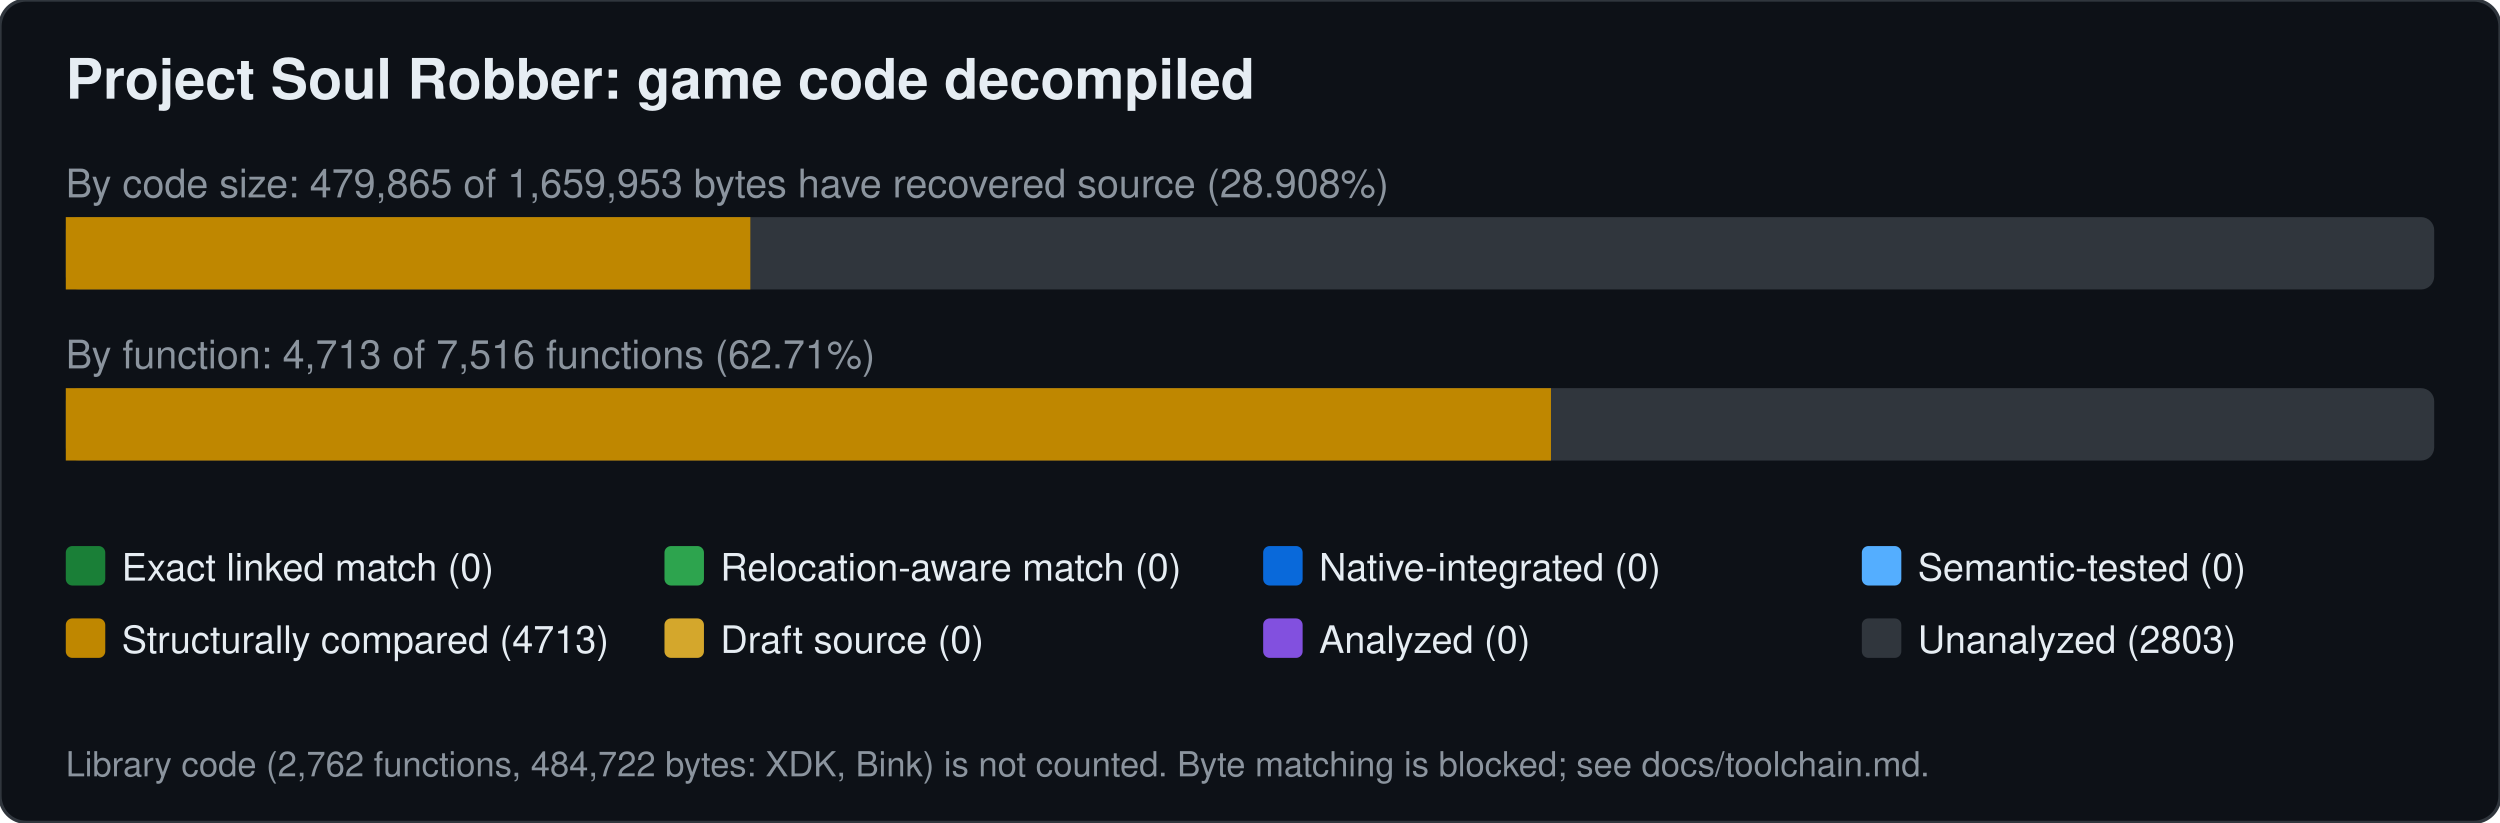
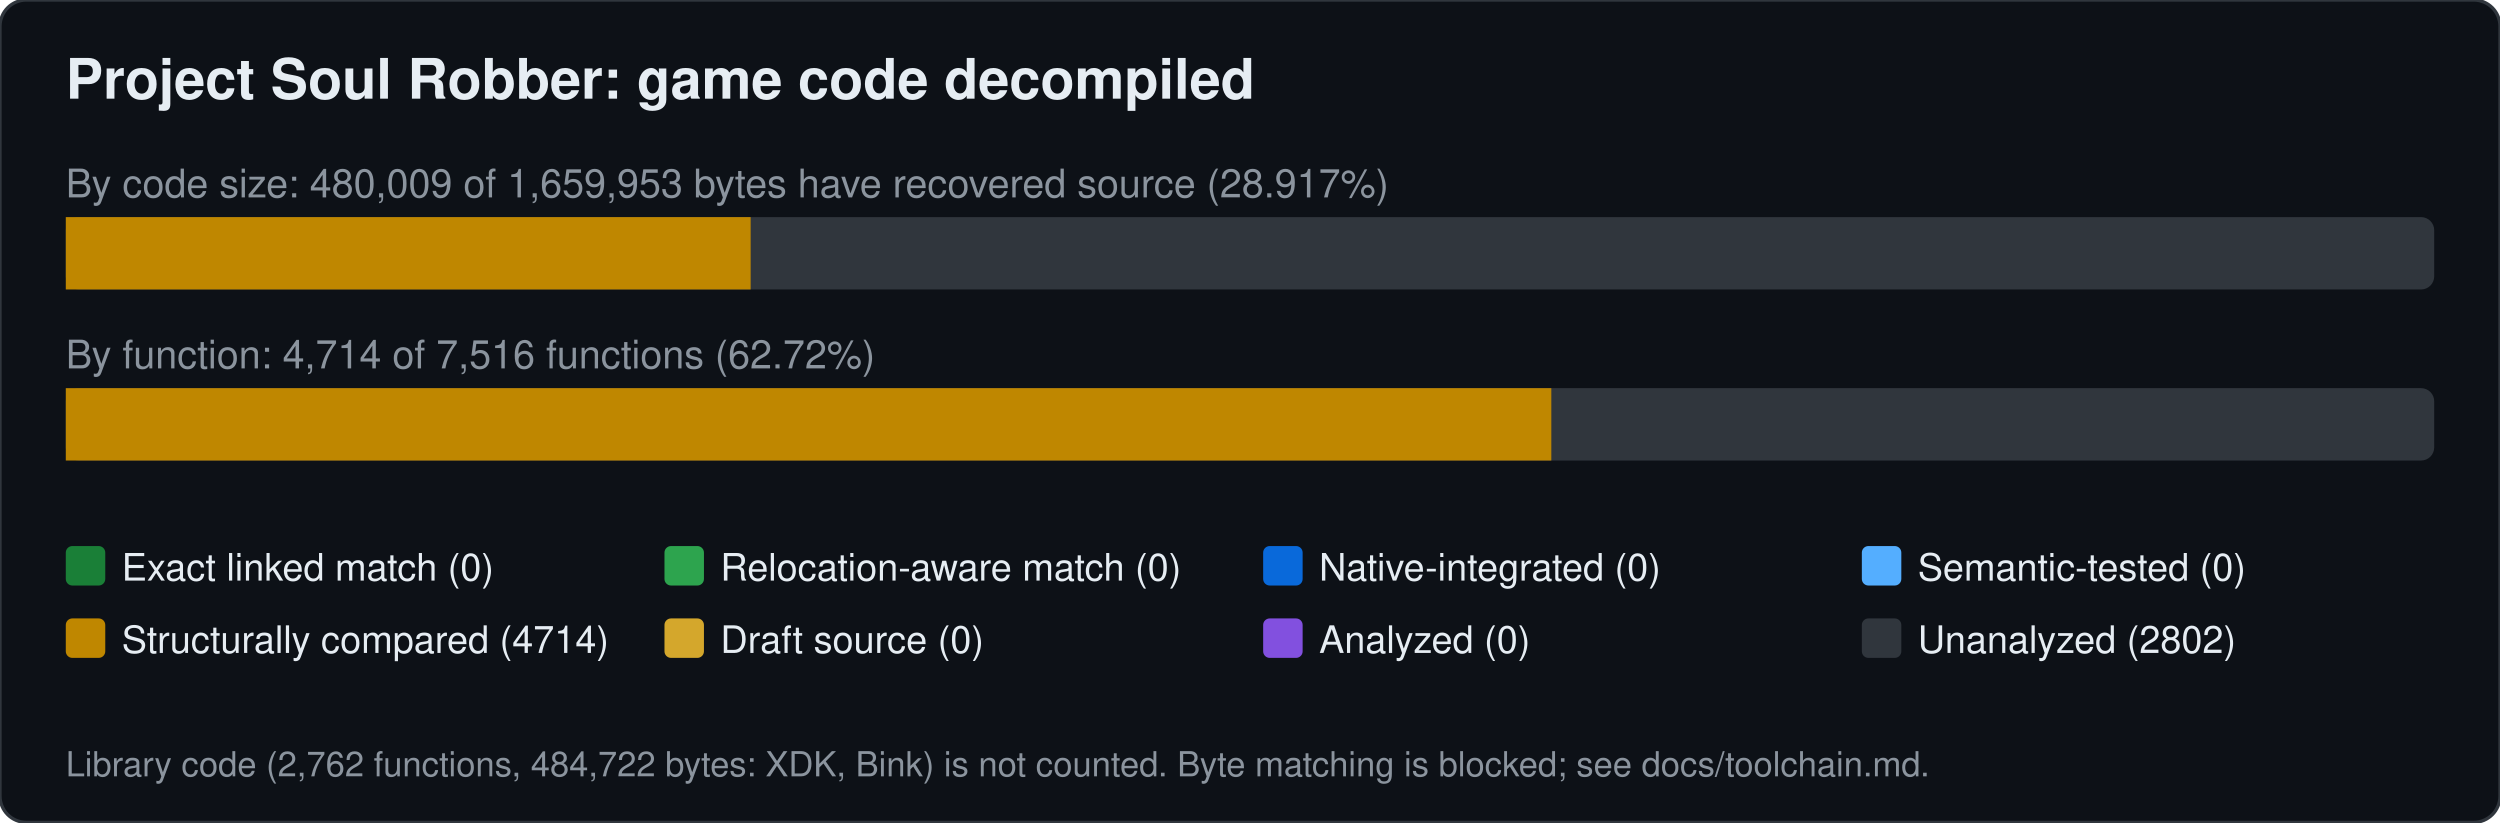
<svg xmlns="http://www.w3.org/2000/svg" width="760" height="250" viewBox="0 0 760 250" font-family="Segoe UI,Helvetica,Arial,sans-serif">
  <rect width="760" height="250" rx="8" fill="#0d1117" stroke="#30363d" />
  <text x="20" y="30" font-size="17" font-weight="600" fill="#e6edf3">Project Soul Robber: game code decompiled</text>
-   <text x="20" y="60" font-size="12" fill="#8b949e">By code size: 479,865 of 1,659,953 bytes have recovered source (28.908%)</text>
+   <text x="20" y="60" font-size="12" fill="#8b949e">By code size: 480,009 of 1,659,953 bytes have recovered source (28.917%)</text>
  <rect x="20" y="66" width="720" height="22" rx="4" fill="#30363d" />
-   <rect x="20.0" y="66" width="208.1" height="22" fill="#bf8700" />
-   <text x="20" y="112" font-size="12" fill="#8b949e">By function: 4,713 of 7,516 functions (62.71%)</text>
+   <rect x="20.0" y="66" width="208.2" height="22" fill="#bf8700" />
+   <text x="20" y="112" font-size="12" fill="#8b949e">By function: 4,714 of 7,516 functions (62.72%)</text>
  <rect x="20" y="118" width="720" height="22" rx="4" fill="#30363d" />
-   <rect x="20.0" y="118" width="451.5" height="22" fill="#bf8700" />
+   <rect x="20.0" y="118" width="451.6" height="22" fill="#bf8700" />
  <rect x="20" y="166" width="12" height="12" rx="2" fill="#1a7f37" />
  <text x="37" y="176.5" font-size="11.5" fill="#e6edf3">Exact linked match (0)</text>
  <rect x="202" y="166" width="12" height="12" rx="2" fill="#2da44e" />
  <text x="219" y="176.5" font-size="11.5" fill="#e6edf3">Relocation-aware match (0)</text>
  <rect x="384" y="166" width="12" height="12" rx="2" fill="#0969da" />
  <text x="401" y="176.5" font-size="11.5" fill="#e6edf3">Native-integrated (0)</text>
  <rect x="566" y="166" width="12" height="12" rx="2" fill="#54aeff" />
  <text x="583" y="176.5" font-size="11.5" fill="#e6edf3">Semantic-tested (0)</text>
  <rect x="20" y="188" width="12" height="12" rx="2" fill="#bf8700" />
-   <text x="37" y="198.5" font-size="11.5" fill="#e6edf3">Structurally compared (4713)</text>
+   <text x="37" y="198.5" font-size="11.5" fill="#e6edf3">Structurally compared (4714)</text>
  <rect x="202" y="188" width="12" height="12" rx="2" fill="#d4a72c" />
  <text x="219" y="198.5" font-size="11.5" fill="#e6edf3">Draft source (0)</text>
  <rect x="384" y="188" width="12" height="12" rx="2" fill="#8250df" />
  <text x="401" y="198.5" font-size="11.5" fill="#e6edf3">Analyzed (0)</text>
  <rect x="566" y="188" width="12" height="12" rx="2" fill="#30363d" />
-   <text x="583" y="198.5" font-size="11.5" fill="#e6edf3">Unanalyzed (2803)</text>
+   <text x="583" y="198.5" font-size="11.5" fill="#e6edf3">Unanalyzed (2802)</text>
  <text x="20" y="236" font-size="10.5" fill="#8b949e">Library code (2,762 functions, 484,722 bytes: XDK, Bink) is not counted. Byte matching is blocked; see docs/toolchain.md.</text>
</svg>
